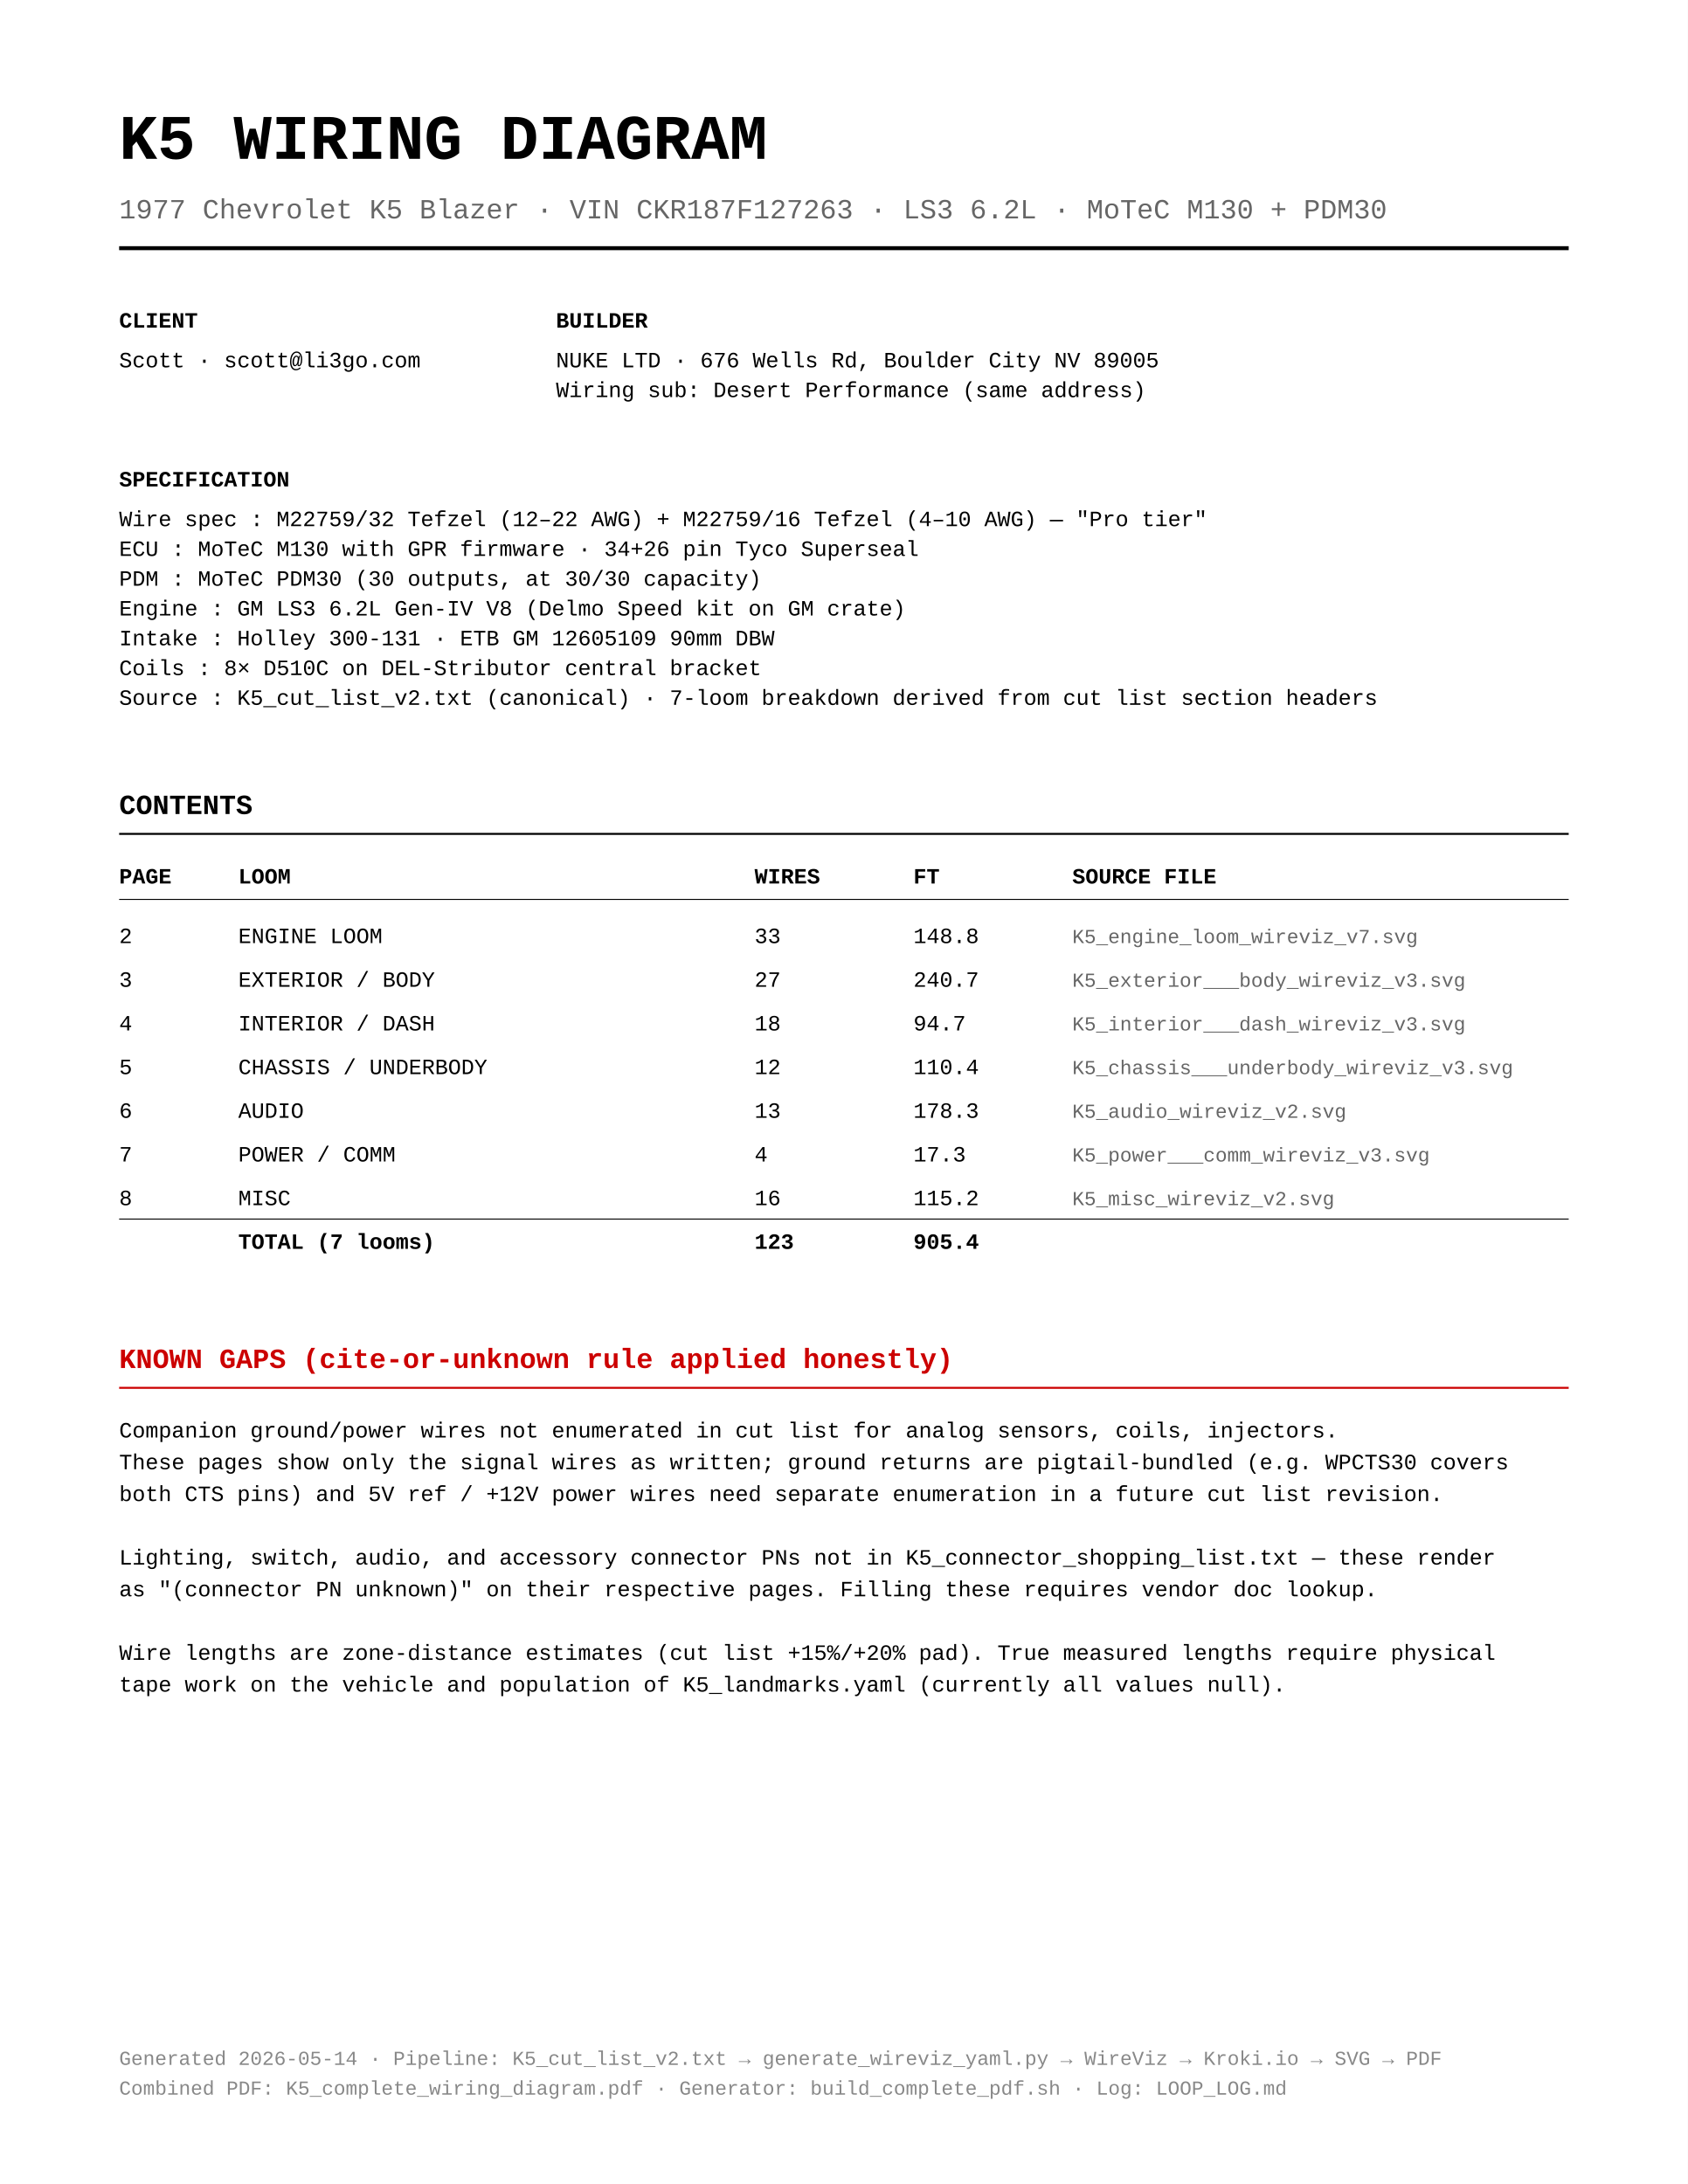
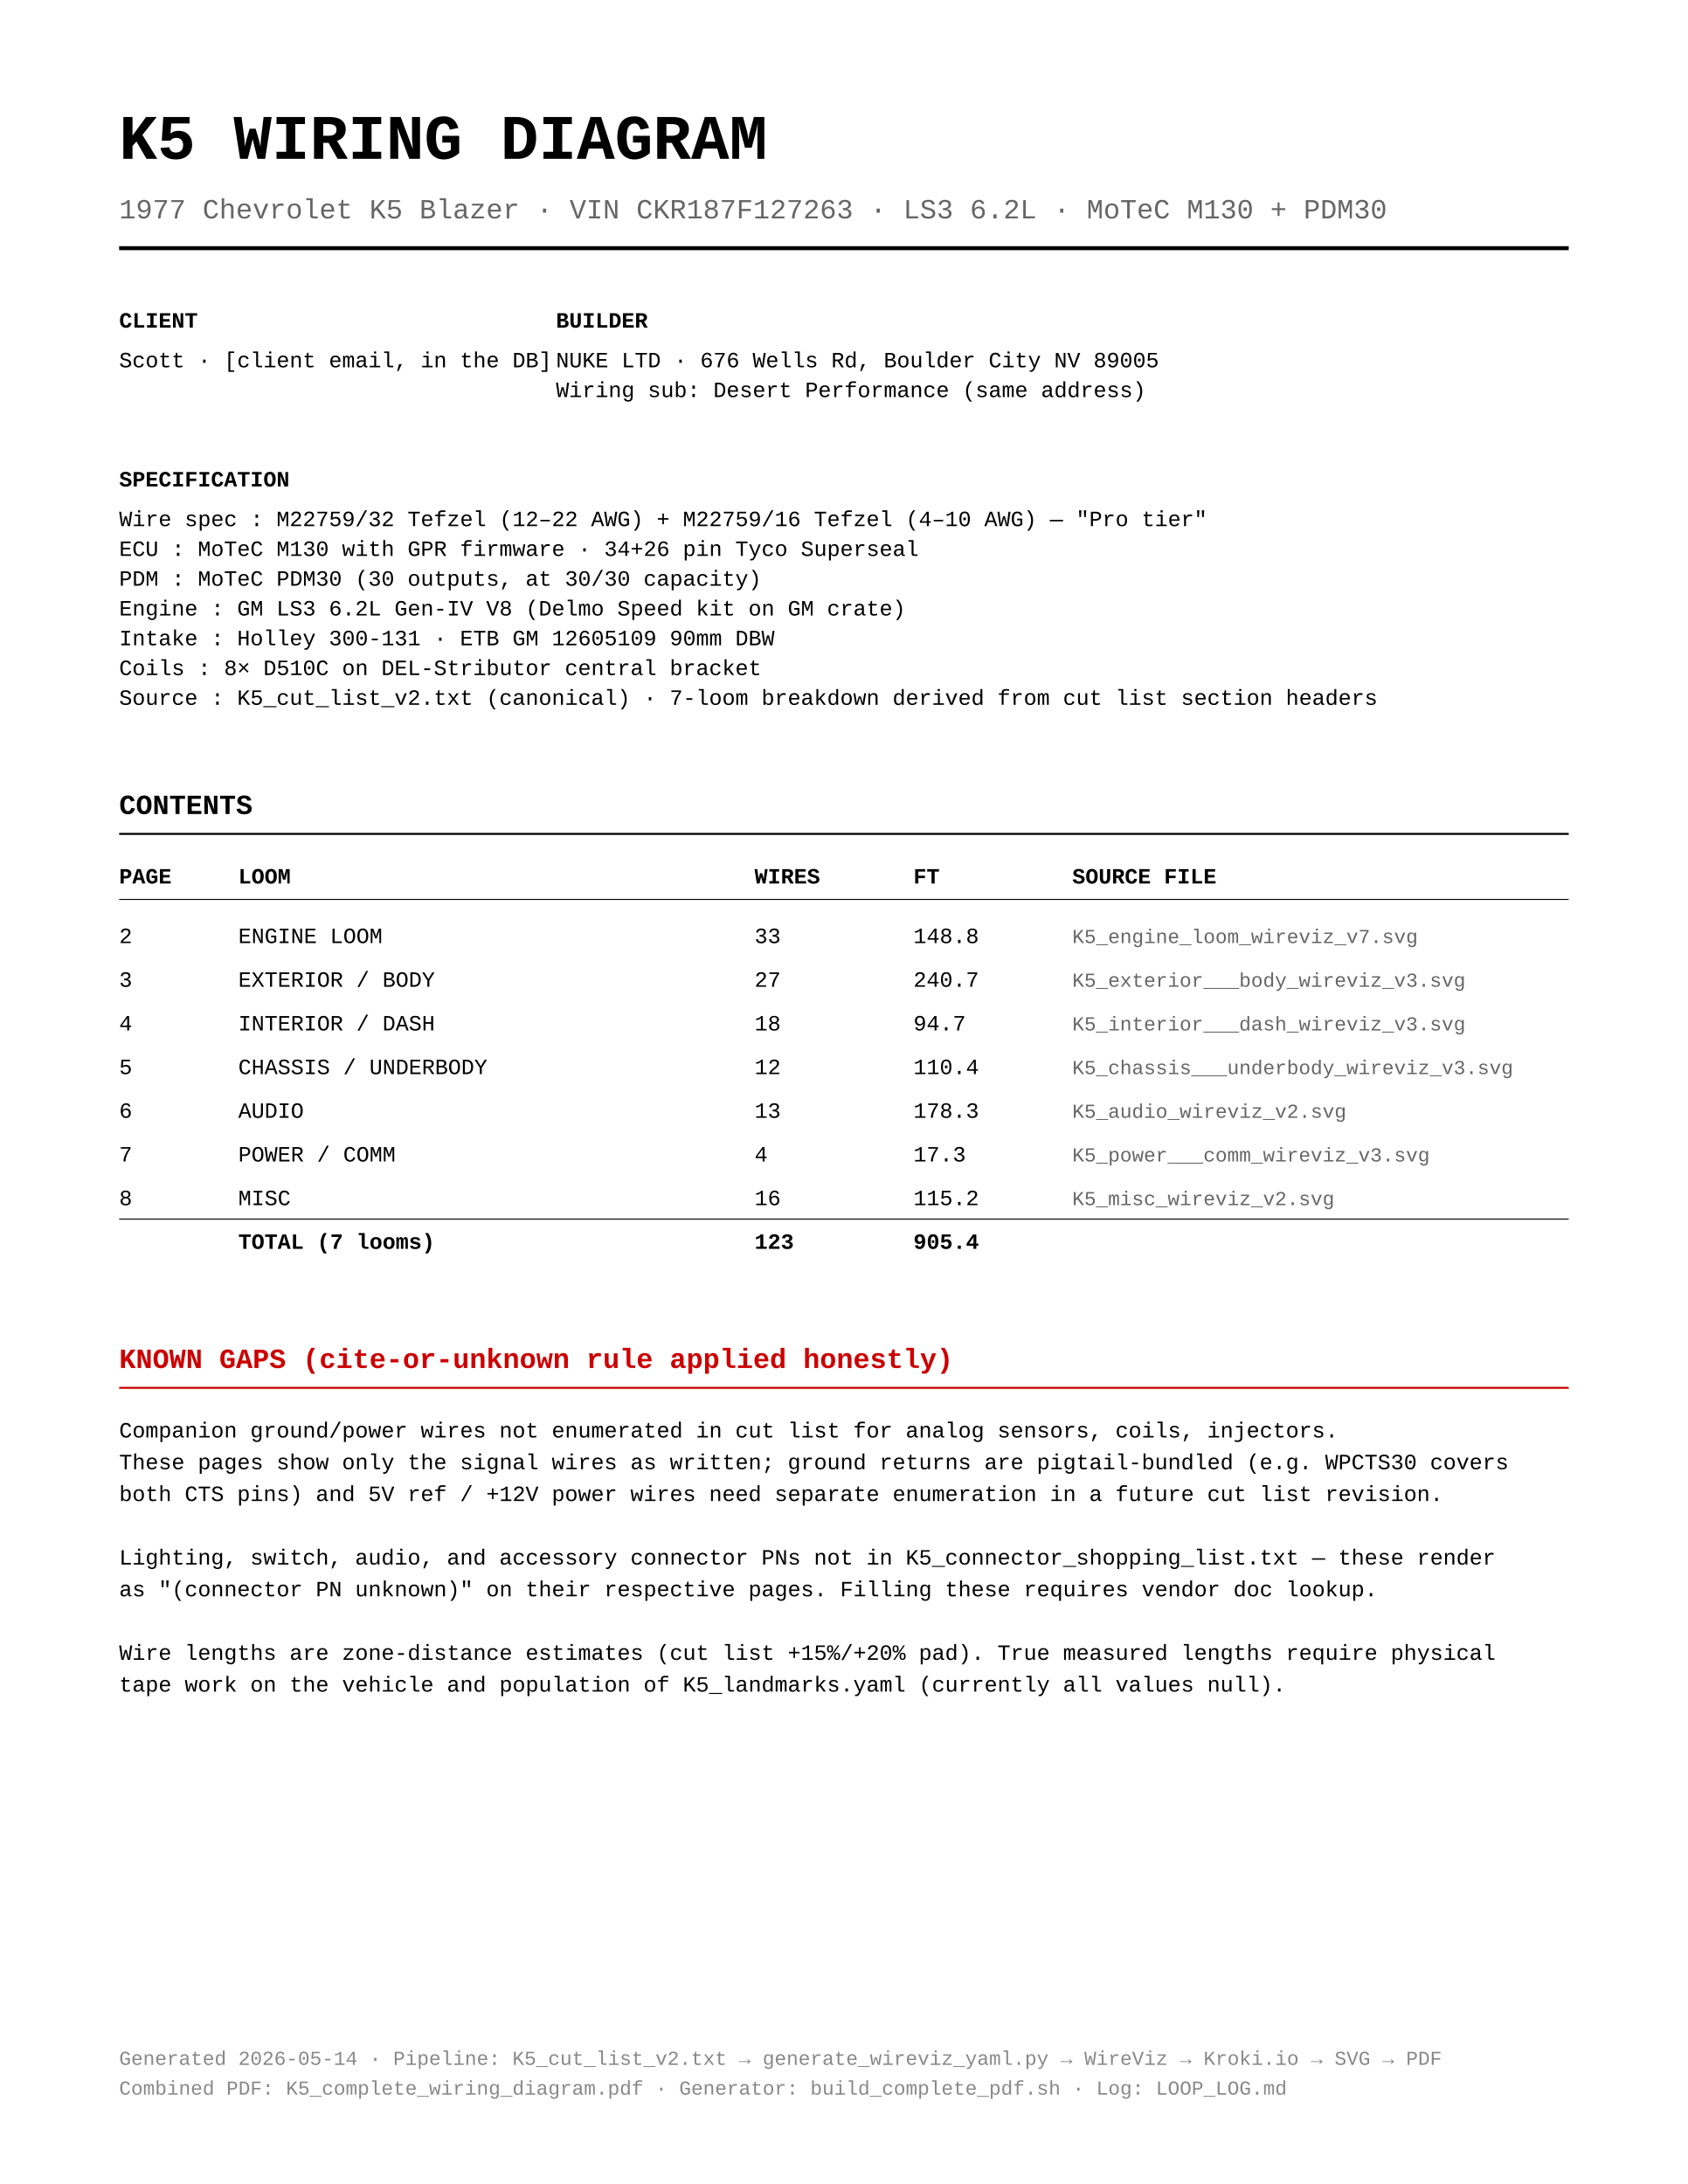
<svg xmlns="http://www.w3.org/2000/svg" width="8.5in" height="11in" viewBox="0 0 850 1100" font-family="Courier New, monospace">
  <rect width="850" height="1100" fill="#fff" />
  <text x="60" y="80" font-size="32" font-weight="bold" fill="#000">K5 WIRING DIAGRAM</text>
  <text x="60" y="110" font-size="14" fill="#666">1977 Chevrolet K5 Blazer · VIN CKR187F127263 · LS3 6.2L · MoTeC M130 + PDM30</text>
  <line x1="60" y1="125" x2="790" y2="125" stroke="#000" stroke-width="2" />
  <text x="60" y="165" font-size="11" fill="#000" font-weight="bold">CLIENT</text>
-   <text x="60" y="185" font-size="11" fill="#000">Scott · scott@li3go.com</text>
+   <text x="60" y="185" font-size="11" fill="#000">Scott · [client email, in the DB]</text>
  <text x="280" y="165" font-size="11" fill="#000" font-weight="bold">BUILDER</text>
  <text x="280" y="185" font-size="11" fill="#000">NUKE LTD · 676 Wells Rd, Boulder City NV 89005</text>
  <text x="280" y="200" font-size="11" fill="#000">Wiring sub: Desert Performance (same address)</text>
  <text x="60" y="245" font-size="11" fill="#000" font-weight="bold">SPECIFICATION</text>
  <text x="60" y="265" font-size="11" fill="#000">Wire spec : M22759/32 Tefzel (12–22 AWG) + M22759/16 Tefzel (4–10 AWG) — "Pro tier"</text>
  <text x="60" y="280" font-size="11" fill="#000">ECU       : MoTeC M130 with GPR firmware · 34+26 pin Tyco Superseal</text>
  <text x="60" y="295" font-size="11" fill="#000">PDM       : MoTeC PDM30 (30 outputs, at 30/30 capacity)</text>
  <text x="60" y="310" font-size="11" fill="#000">Engine    : GM LS3 6.2L Gen-IV V8 (Delmo Speed kit on GM crate)</text>
  <text x="60" y="325" font-size="11" fill="#000">Intake    : Holley 300-131 · ETB GM 12605109 90mm DBW</text>
  <text x="60" y="340" font-size="11" fill="#000">Coils     : 8× D510C on DEL-Stributor central bracket</text>
  <text x="60" y="355" font-size="11" fill="#000">Source    : K5_cut_list_v2.txt (canonical) · 7-loom breakdown derived from cut list section headers</text>
  <text x="60" y="410" font-size="14" fill="#000" font-weight="bold">CONTENTS</text>
  <line x1="60" y1="420" x2="790" y2="420" stroke="#000" stroke-width="1" />
  <text x="60" y="445" font-size="11" fill="#000" font-weight="bold">PAGE</text>
  <text x="120" y="445" font-size="11" fill="#000" font-weight="bold">LOOM</text>
  <text x="380" y="445" font-size="11" fill="#000" font-weight="bold">WIRES</text>
  <text x="460" y="445" font-size="11" fill="#000" font-weight="bold">FT</text>
  <text x="540" y="445" font-size="11" fill="#000" font-weight="bold">SOURCE FILE</text>
  <line x1="60" y1="453" x2="790" y2="453" stroke="#000" stroke-width="0.5" />
  <text x="60" y="475" font-size="11" fill="#000">2</text>
  <text x="120" y="475" font-size="11" fill="#000">ENGINE LOOM</text>
  <text x="380" y="475" font-size="11" fill="#000">33</text>
  <text x="460" y="475" font-size="11" fill="#000">148.8</text>
  <text x="540" y="475" font-size="10" fill="#666">K5_engine_loom_wireviz_v7.svg</text>
  <text x="60" y="497" font-size="11" fill="#000">3</text>
  <text x="120" y="497" font-size="11" fill="#000">EXTERIOR / BODY</text>
  <text x="380" y="497" font-size="11" fill="#000">27</text>
  <text x="460" y="497" font-size="11" fill="#000">240.7</text>
  <text x="540" y="497" font-size="10" fill="#666">K5_exterior___body_wireviz_v3.svg</text>
  <text x="60" y="519" font-size="11" fill="#000">4</text>
  <text x="120" y="519" font-size="11" fill="#000">INTERIOR / DASH</text>
  <text x="380" y="519" font-size="11" fill="#000">18</text>
  <text x="460" y="519" font-size="11" fill="#000">94.7</text>
  <text x="540" y="519" font-size="10" fill="#666">K5_interior___dash_wireviz_v3.svg</text>
  <text x="60" y="541" font-size="11" fill="#000">5</text>
  <text x="120" y="541" font-size="11" fill="#000">CHASSIS / UNDERBODY</text>
  <text x="380" y="541" font-size="11" fill="#000">12</text>
  <text x="460" y="541" font-size="11" fill="#000">110.4</text>
  <text x="540" y="541" font-size="10" fill="#666">K5_chassis___underbody_wireviz_v3.svg</text>
  <text x="60" y="563" font-size="11" fill="#000">6</text>
  <text x="120" y="563" font-size="11" fill="#000">AUDIO</text>
  <text x="380" y="563" font-size="11" fill="#000">13</text>
  <text x="460" y="563" font-size="11" fill="#000">178.3</text>
  <text x="540" y="563" font-size="10" fill="#666">K5_audio_wireviz_v2.svg</text>
  <text x="60" y="585" font-size="11" fill="#000">7</text>
  <text x="120" y="585" font-size="11" fill="#000">POWER / COMM</text>
  <text x="380" y="585" font-size="11" fill="#000">4</text>
  <text x="460" y="585" font-size="11" fill="#000">17.3</text>
  <text x="540" y="585" font-size="10" fill="#666">K5_power___comm_wireviz_v3.svg</text>
  <text x="60" y="607" font-size="11" fill="#000">8</text>
  <text x="120" y="607" font-size="11" fill="#000">MISC</text>
  <text x="380" y="607" font-size="11" fill="#000">16</text>
  <text x="460" y="607" font-size="11" fill="#000">115.2</text>
  <text x="540" y="607" font-size="10" fill="#666">K5_misc_wireviz_v2.svg</text>
  <line x1="60" y1="614" x2="790" y2="614" stroke="#000" stroke-width="0.5" />
  <text x="120" y="629" font-size="11" fill="#000" font-weight="bold">TOTAL (7 looms)</text>
  <text x="380" y="629" font-size="11" fill="#000" font-weight="bold">123</text>
  <text x="460" y="629" font-size="11" fill="#000" font-weight="bold">905.4</text>
  <text x="60" y="689" font-size="14" fill="#cc0000" font-weight="bold">KNOWN GAPS (cite-or-unknown rule applied honestly)</text>
  <line x1="60" y1="699" x2="790" y2="699" stroke="#cc0000" stroke-width="1" />
  <text x="60" y="724" font-size="11" fill="#000">Companion ground/power wires not enumerated in cut list for analog sensors, coils, injectors.</text>
  <text x="60" y="740" font-size="11" fill="#000">These pages show only the signal wires as written; ground returns are pigtail-bundled (e.g. WPCTS30 covers</text>
  <text x="60" y="756" font-size="11" fill="#000">both CTS pins) and 5V ref / +12V power wires need separate enumeration in a future cut list revision.</text>
  <text x="60" y="772" font-size="11" fill="#000" />
  <text x="60" y="788" font-size="11" fill="#000">Lighting, switch, audio, and accessory connector PNs not in K5_connector_shopping_list.txt — these render</text>
  <text x="60" y="804" font-size="11" fill="#000">as "(connector PN unknown)" on their respective pages. Filling these requires vendor doc lookup.</text>
  <text x="60" y="820" font-size="11" fill="#000" />
  <text x="60" y="836" font-size="11" fill="#000">Wire lengths are zone-distance estimates (cut list +15%/+20% pad). True measured lengths require physical</text>
  <text x="60" y="852" font-size="11" fill="#000">tape work on the vehicle and population of K5_landmarks.yaml (currently all values null).</text>
  <text x="60" y="1040" font-size="10" fill="#888">Generated 2026-05-14 · Pipeline: K5_cut_list_v2.txt → generate_wireviz_yaml.py → WireViz → Kroki.io → SVG → PDF</text>
  <text x="60" y="1055" font-size="10" fill="#888">Combined PDF: K5_complete_wiring_diagram.pdf · Generator: build_complete_pdf.sh · Log: LOOP_LOG.md</text>
</svg>
